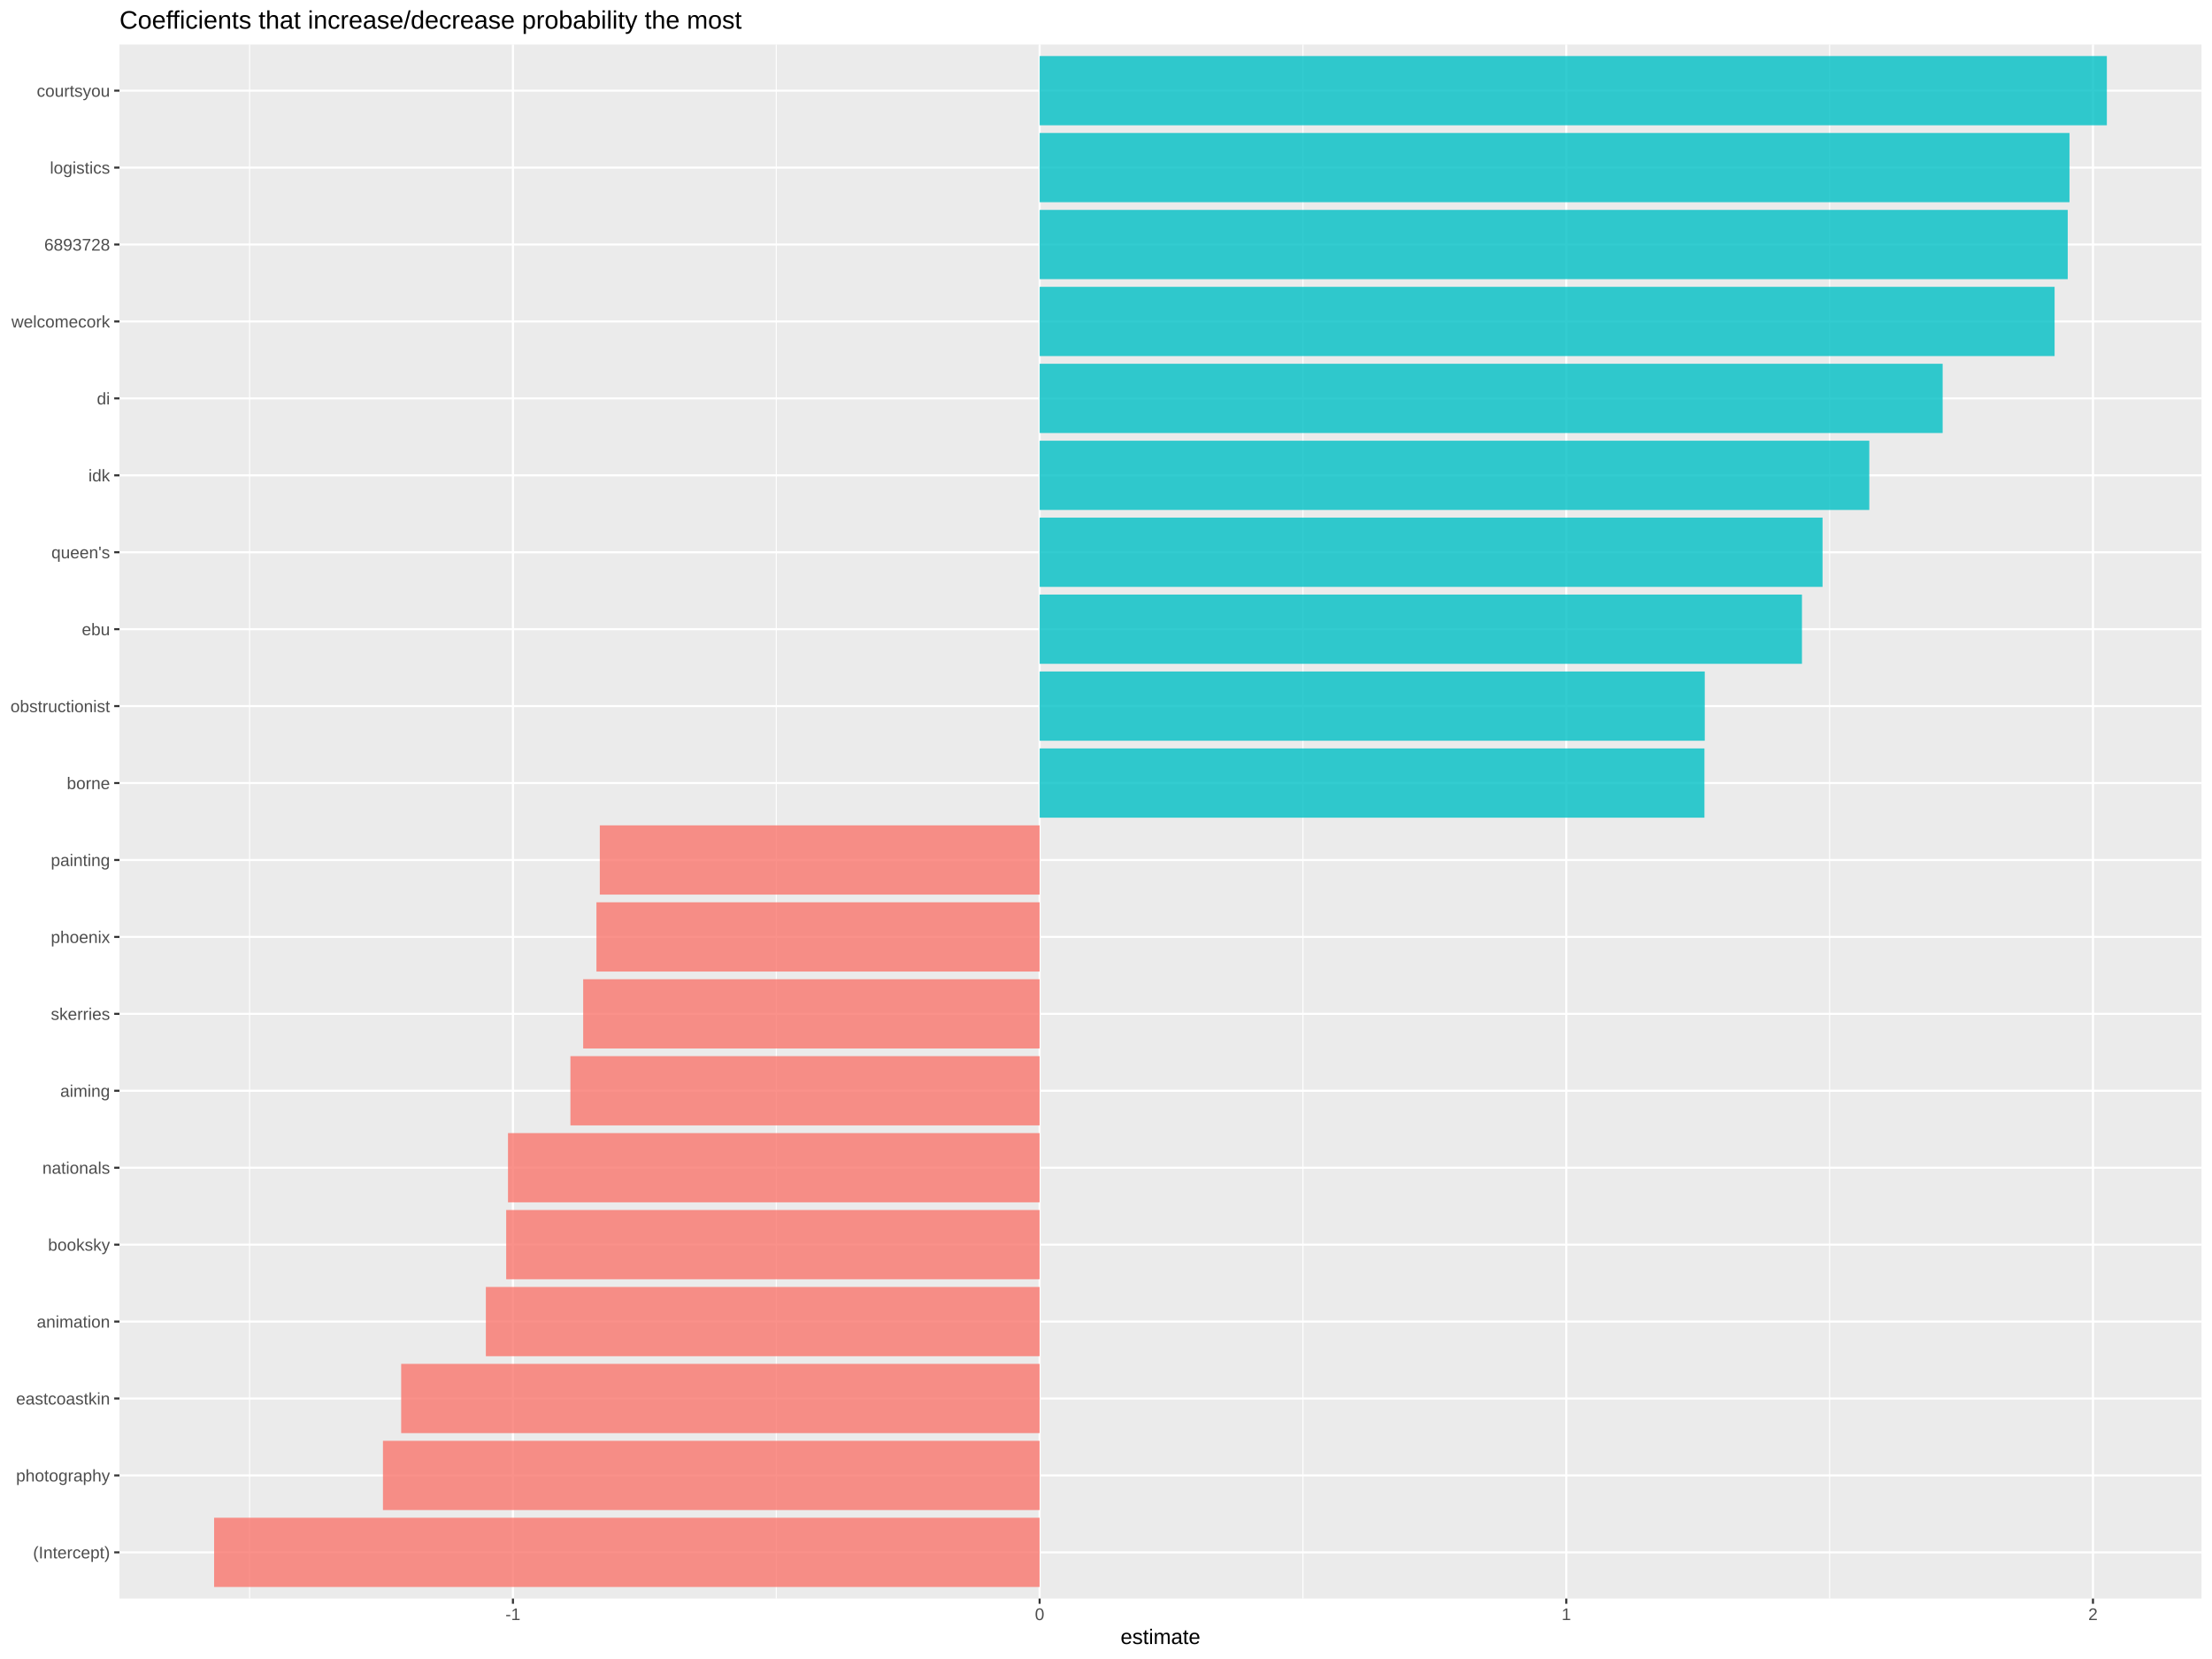
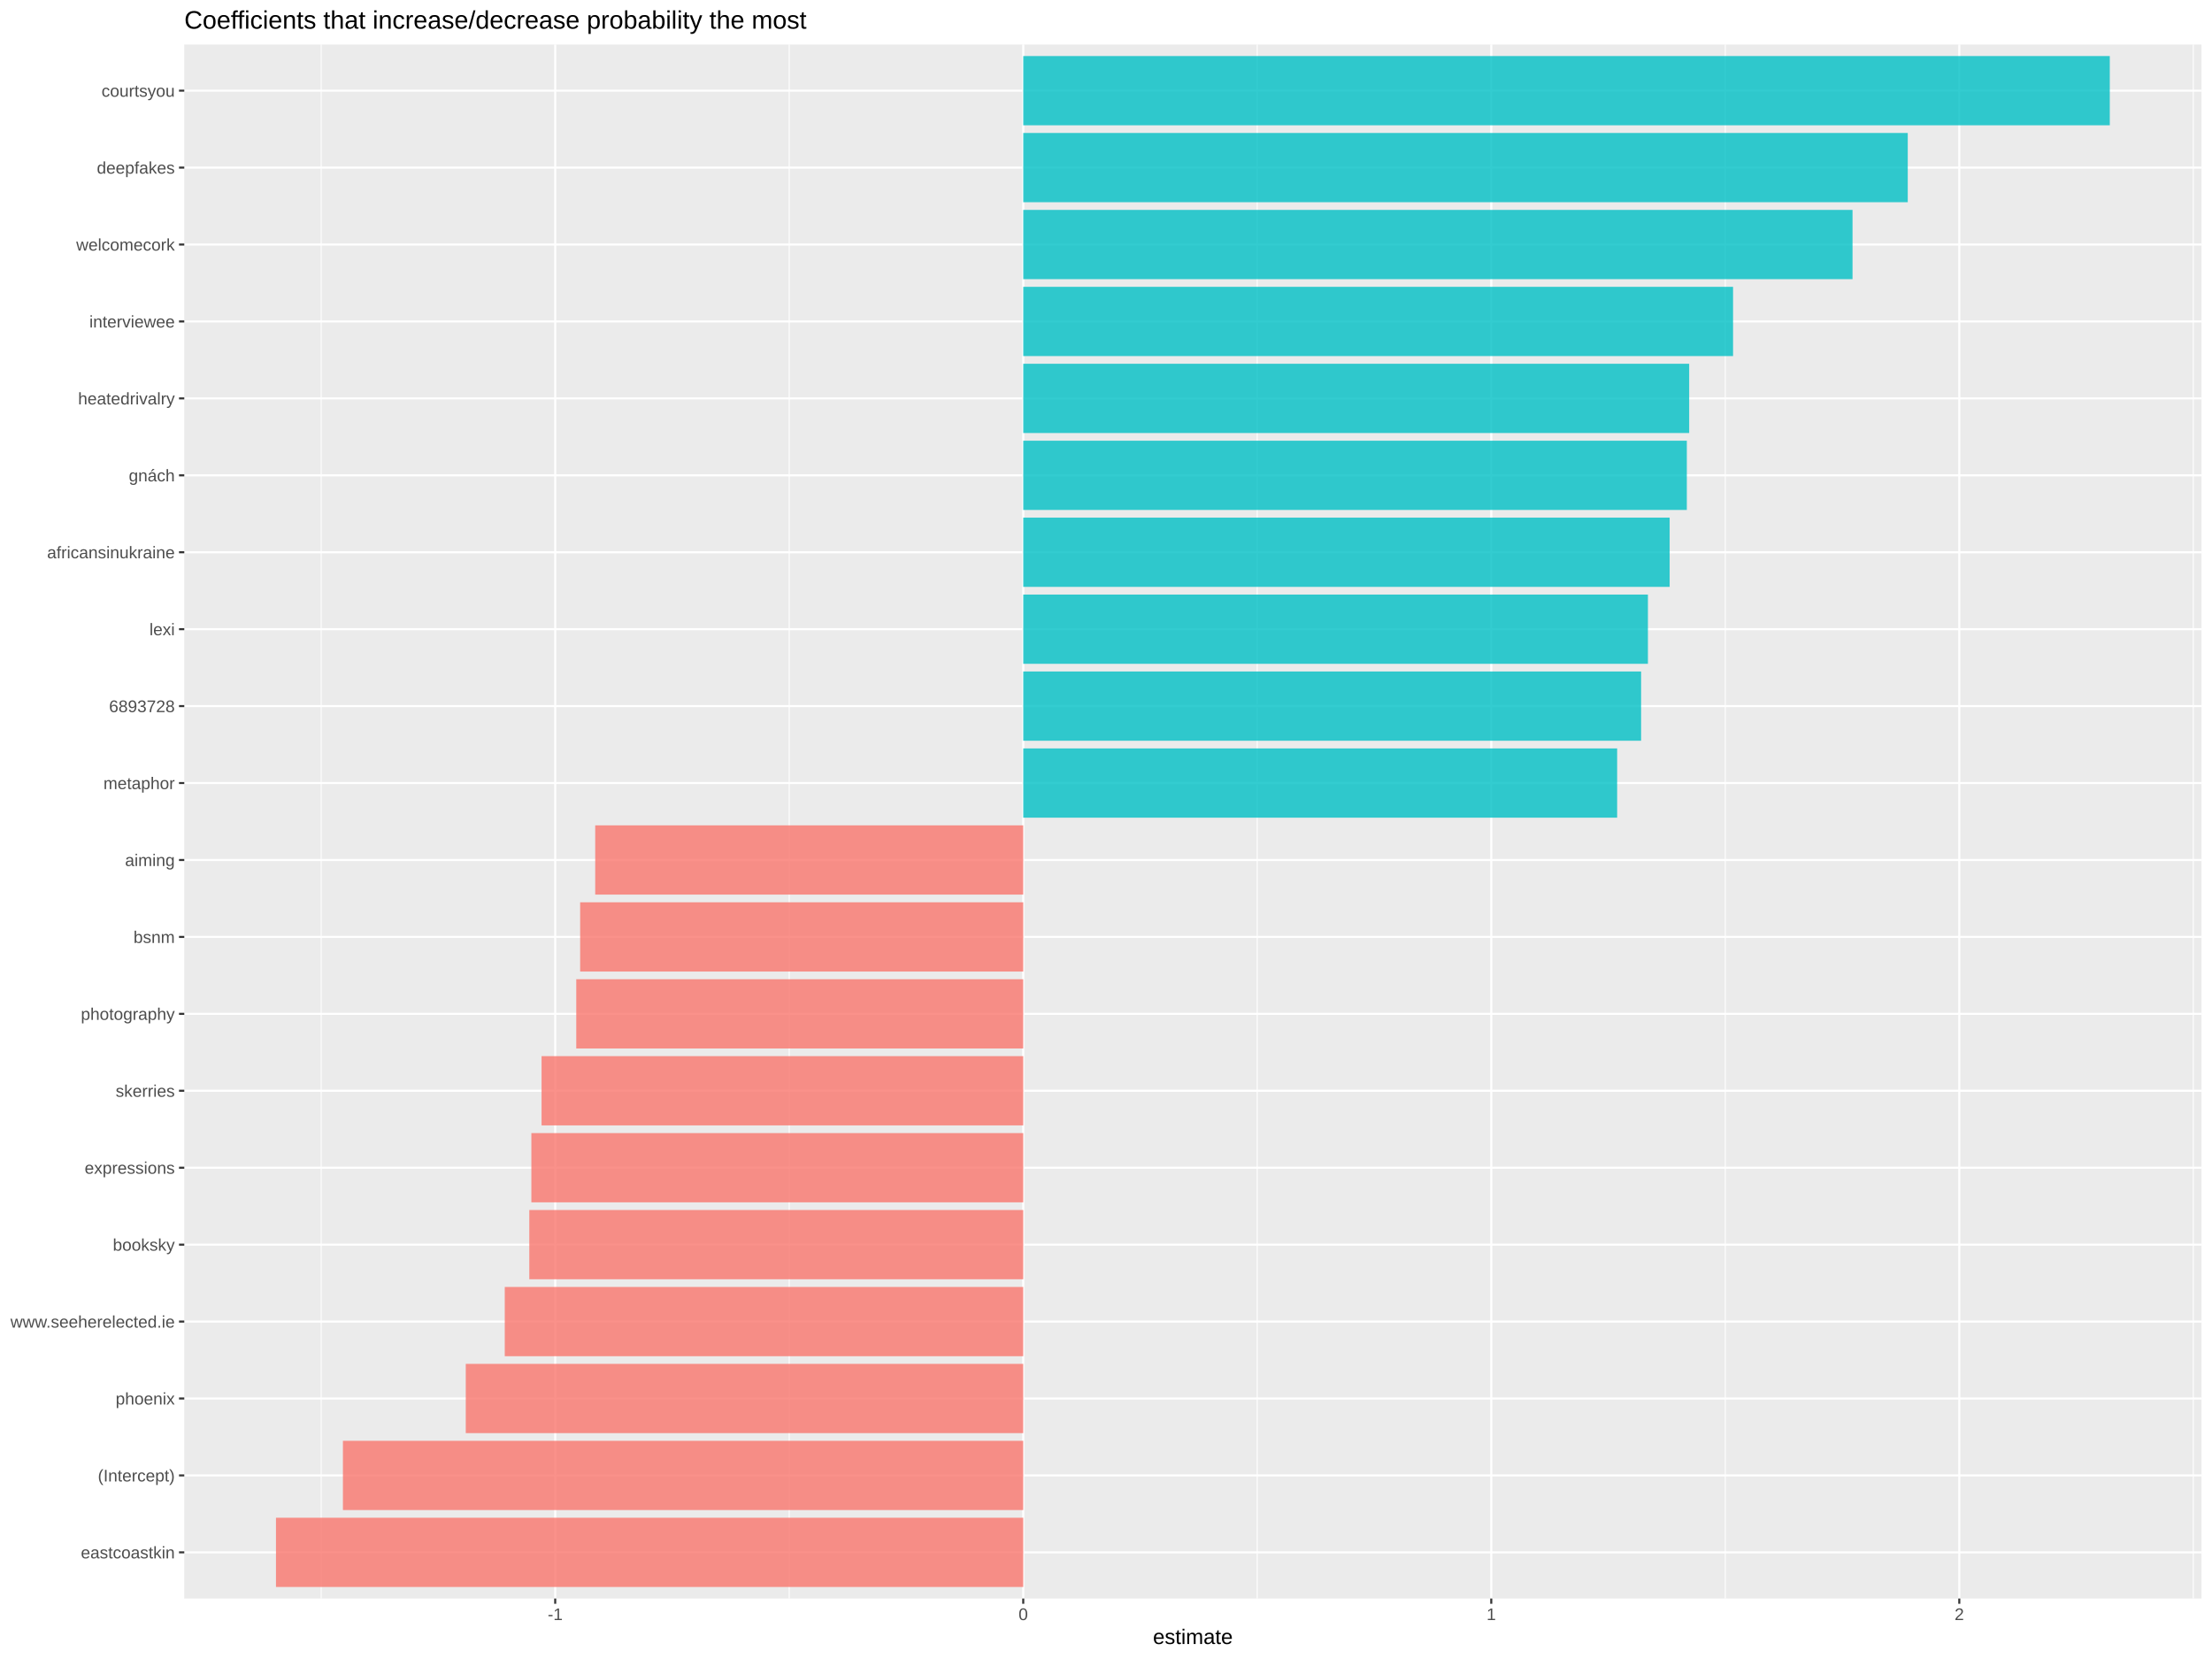
<svg xmlns="http://www.w3.org/2000/svg" width="1152.00pt" height="864.00pt" viewBox="0 0 1152.00 864.00">
  <g class="svglite">
    <defs>
      <style type="text/css">
    .svglite line, .svglite polyline, .svglite polygon, .svglite path, .svglite rect, .svglite circle {
      fill: none;
      stroke: #000000;
      stroke-linecap: round;
      stroke-linejoin: round;
      stroke-miterlimit: 10.00;
    }
    .svglite text {
      white-space: pre;
    }
    .svglite g.glyphgroup path {
      fill: inherit;
      stroke: none;
    }
  </style>
    </defs>
    <rect width="100%" height="100%" style="stroke: none; fill: #FFFFFF;" />
    <defs>
      <clipPath id="cpMC4wMHwxMTUyLjAwfDAuMDB8ODY0LjAw">
        <rect x="0.00" y="0.00" width="1152.00" height="864.00" />
      </clipPath>
    </defs>
    <g clip-path="url(#cpMC4wMHwxMTUyLjAwfDAuMDB8ODY0LjAw)">
      <rect x="0.00" y="0.00" width="1152.00" height="864.00" style="stroke-width: 1.07; stroke: #FFFFFF; fill: #FFFFFF;" />
    </g>
    <defs>
-       <clipPath id="cpNjIuMjJ8MTE0Ni41MnwyMy4xOHw4MzIuNTA=">
-         <rect x="62.22" y="23.18" width="1084.30" height="809.33" />
+       <clipPath id="cpOTUuOTd8MTE0Ni41MnwyMy4xOHw4MzIuNTA=">
+         <rect x="95.97" y="23.18" width="1050.55" height="809.33" />
      </clipPath>
    </defs>
-     <g clip-path="url(#cpNjIuMjJ8MTE0Ni41MnwyMy4xOHw4MzIuNTA=)">
-       <rect x="62.22" y="23.18" width="1084.30" height="809.33" style="stroke-width: 1.07; stroke: none; fill: #EBEBEB;" />
-       <polyline points="129.99,832.50 129.99,23.18 " style="stroke-width: 0.53; stroke: #FFFFFF; stroke-linecap: butt;" />
-       <polyline points="404.28,832.50 404.28,23.18 " style="stroke-width: 0.53; stroke: #FFFFFF; stroke-linecap: butt;" />
-       <polyline points="678.57,832.50 678.57,23.18 " style="stroke-width: 0.53; stroke: #FFFFFF; stroke-linecap: butt;" />
-       <polyline points="952.86,832.50 952.86,23.18 " style="stroke-width: 0.53; stroke: #FFFFFF; stroke-linecap: butt;" />
-       <polyline points="62.22,808.46 1146.52,808.46 " style="stroke-width: 1.07; stroke: #FFFFFF; stroke-linecap: butt;" />
-       <polyline points="62.22,768.40 1146.52,768.40 " style="stroke-width: 1.07; stroke: #FFFFFF; stroke-linecap: butt;" />
-       <polyline points="62.22,728.33 1146.52,728.33 " style="stroke-width: 1.07; stroke: #FFFFFF; stroke-linecap: butt;" />
-       <polyline points="62.22,688.27 1146.52,688.27 " style="stroke-width: 1.07; stroke: #FFFFFF; stroke-linecap: butt;" />
-       <polyline points="62.22,648.20 1146.52,648.20 " style="stroke-width: 1.07; stroke: #FFFFFF; stroke-linecap: butt;" />
-       <polyline points="62.22,608.14 1146.52,608.14 " style="stroke-width: 1.07; stroke: #FFFFFF; stroke-linecap: butt;" />
-       <polyline points="62.22,568.07 1146.52,568.07 " style="stroke-width: 1.07; stroke: #FFFFFF; stroke-linecap: butt;" />
-       <polyline points="62.22,528.00 1146.52,528.00 " style="stroke-width: 1.07; stroke: #FFFFFF; stroke-linecap: butt;" />
-       <polyline points="62.22,487.94 1146.52,487.94 " style="stroke-width: 1.07; stroke: #FFFFFF; stroke-linecap: butt;" />
-       <polyline points="62.22,447.87 1146.52,447.87 " style="stroke-width: 1.07; stroke: #FFFFFF; stroke-linecap: butt;" />
-       <polyline points="62.22,407.81 1146.52,407.81 " style="stroke-width: 1.07; stroke: #FFFFFF; stroke-linecap: butt;" />
-       <polyline points="62.22,367.74 1146.52,367.74 " style="stroke-width: 1.07; stroke: #FFFFFF; stroke-linecap: butt;" />
-       <polyline points="62.22,327.68 1146.52,327.68 " style="stroke-width: 1.07; stroke: #FFFFFF; stroke-linecap: butt;" />
-       <polyline points="62.22,287.61 1146.52,287.61 " style="stroke-width: 1.07; stroke: #FFFFFF; stroke-linecap: butt;" />
-       <polyline points="62.22,247.55 1146.52,247.55 " style="stroke-width: 1.07; stroke: #FFFFFF; stroke-linecap: butt;" />
-       <polyline points="62.22,207.48 1146.52,207.48 " style="stroke-width: 1.07; stroke: #FFFFFF; stroke-linecap: butt;" />
-       <polyline points="62.22,167.41 1146.52,167.41 " style="stroke-width: 1.07; stroke: #FFFFFF; stroke-linecap: butt;" />
-       <polyline points="62.22,127.35 1146.52,127.35 " style="stroke-width: 1.07; stroke: #FFFFFF; stroke-linecap: butt;" />
-       <polyline points="62.22,87.28 1146.52,87.28 " style="stroke-width: 1.07; stroke: #FFFFFF; stroke-linecap: butt;" />
-       <polyline points="62.22,47.22 1146.52,47.22 " style="stroke-width: 1.07; stroke: #FFFFFF; stroke-linecap: butt;" />
-       <polyline points="267.14,832.50 267.14,23.18 " style="stroke-width: 1.07; stroke: #FFFFFF; stroke-linecap: butt;" />
-       <polyline points="541.43,832.50 541.43,23.18 " style="stroke-width: 1.07; stroke: #FFFFFF; stroke-linecap: butt;" />
-       <polyline points="815.72,832.50 815.72,23.18 " style="stroke-width: 1.07; stroke: #FFFFFF; stroke-linecap: butt;" />
-       <polyline points="1090.01,832.50 1090.01,23.18 " style="stroke-width: 1.07; stroke: #FFFFFF; stroke-linecap: butt;" />
-       <rect x="111.51" y="790.43" width="429.92" height="36.06" style="stroke-width: 1.07; stroke: none; stroke-linecap: butt; stroke-linejoin: miter; fill: #F8766D; fill-opacity: 0.80;" />
-       <rect x="208.93" y="710.30" width="332.50" height="36.06" style="stroke-width: 1.07; stroke: none; stroke-linecap: butt; stroke-linejoin: miter; fill: #F8766D; fill-opacity: 0.80;" />
-       <rect x="199.44" y="750.37" width="341.99" height="36.06" style="stroke-width: 1.07; stroke: none; stroke-linecap: butt; stroke-linejoin: miter; fill: #F8766D; fill-opacity: 0.80;" />
-       <rect x="263.62" y="630.17" width="277.81" height="36.06" style="stroke-width: 1.07; stroke: none; stroke-linecap: butt; stroke-linejoin: miter; fill: #F8766D; fill-opacity: 0.80;" />
-       <rect x="312.37" y="429.84" width="229.06" height="36.06" style="stroke-width: 1.07; stroke: none; stroke-linecap: butt; stroke-linejoin: miter; fill: #F8766D; fill-opacity: 0.80;" />
-       <rect x="541.43" y="389.78" width="346.23" height="36.06" style="stroke-width: 1.07; stroke: none; stroke-linecap: butt; stroke-linejoin: miter; fill: #00BFC4; fill-opacity: 0.80;" />
-       <rect x="303.72" y="509.98" width="237.71" height="36.06" style="stroke-width: 1.07; stroke: none; stroke-linecap: butt; stroke-linejoin: miter; fill: #F8766D; fill-opacity: 0.80;" />
-       <rect x="541.43" y="229.52" width="432.09" height="36.06" style="stroke-width: 1.07; stroke: none; stroke-linecap: butt; stroke-linejoin: miter; fill: #00BFC4; fill-opacity: 0.80;" />
-       <rect x="310.62" y="469.91" width="230.81" height="36.06" style="stroke-width: 1.07; stroke: none; stroke-linecap: butt; stroke-linejoin: miter; fill: #F8766D; fill-opacity: 0.80;" />
-       <rect x="297.07" y="550.04" width="244.36" height="36.06" style="stroke-width: 1.07; stroke: none; stroke-linecap: butt; stroke-linejoin: miter; fill: #F8766D; fill-opacity: 0.80;" />
-       <rect x="541.43" y="269.58" width="407.75" height="36.06" style="stroke-width: 1.07; stroke: none; stroke-linecap: butt; stroke-linejoin: miter; fill: #00BFC4; fill-opacity: 0.80;" />
-       <rect x="264.56" y="590.11" width="276.87" height="36.06" style="stroke-width: 1.07; stroke: none; stroke-linecap: butt; stroke-linejoin: miter; fill: #F8766D; fill-opacity: 0.80;" />
-       <rect x="541.43" y="189.45" width="470.29" height="36.06" style="stroke-width: 1.07; stroke: none; stroke-linecap: butt; stroke-linejoin: miter; fill: #00BFC4; fill-opacity: 0.80;" />
-       <rect x="541.43" y="149.38" width="528.59" height="36.06" style="stroke-width: 1.07; stroke: none; stroke-linecap: butt; stroke-linejoin: miter; fill: #00BFC4; fill-opacity: 0.80;" />
-       <rect x="253.03" y="670.24" width="288.40" height="36.06" style="stroke-width: 1.07; stroke: none; stroke-linecap: butt; stroke-linejoin: miter; fill: #F8766D; fill-opacity: 0.80;" />
-       <rect x="541.43" y="29.19" width="555.81" height="36.06" style="stroke-width: 1.07; stroke: none; stroke-linecap: butt; stroke-linejoin: miter; fill: #00BFC4; fill-opacity: 0.80;" />
-       <rect x="541.43" y="69.25" width="536.35" height="36.06" style="stroke-width: 1.07; stroke: none; stroke-linecap: butt; stroke-linejoin: miter; fill: #00BFC4; fill-opacity: 0.80;" />
-       <rect x="541.43" y="109.32" width="535.43" height="36.06" style="stroke-width: 1.07; stroke: none; stroke-linecap: butt; stroke-linejoin: miter; fill: #00BFC4; fill-opacity: 0.80;" />
-       <rect x="541.43" y="309.65" width="397.02" height="36.06" style="stroke-width: 1.07; stroke: none; stroke-linecap: butt; stroke-linejoin: miter; fill: #00BFC4; fill-opacity: 0.80;" />
-       <rect x="541.43" y="349.71" width="346.39" height="36.06" style="stroke-width: 1.07; stroke: none; stroke-linecap: butt; stroke-linejoin: miter; fill: #00BFC4; fill-opacity: 0.80;" />
+     <g clip-path="url(#cpOTUuOTd8MTE0Ni41MnwyMy4xOHw4MzIuNTA=)">
+       <rect x="95.97" y="23.18" width="1050.55" height="809.33" style="stroke-width: 1.07; stroke: none; fill: #EBEBEB;" />
+       <polyline points="167.27,832.50 167.27,23.18 " style="stroke-width: 0.53; stroke: #FFFFFF; stroke-linecap: butt;" />
+       <polyline points="411.02,832.50 411.02,23.18 " style="stroke-width: 0.53; stroke: #FFFFFF; stroke-linecap: butt;" />
+       <polyline points="654.77,832.50 654.77,23.18 " style="stroke-width: 0.53; stroke: #FFFFFF; stroke-linecap: butt;" />
+       <polyline points="898.52,832.50 898.52,23.18 " style="stroke-width: 0.53; stroke: #FFFFFF; stroke-linecap: butt;" />
+       <polyline points="1142.27,832.50 1142.27,23.18 " style="stroke-width: 0.53; stroke: #FFFFFF; stroke-linecap: butt;" />
+       <polyline points="95.97,808.46 1146.52,808.46 " style="stroke-width: 1.07; stroke: #FFFFFF; stroke-linecap: butt;" />
+       <polyline points="95.97,768.40 1146.52,768.40 " style="stroke-width: 1.07; stroke: #FFFFFF; stroke-linecap: butt;" />
+       <polyline points="95.97,728.33 1146.52,728.33 " style="stroke-width: 1.07; stroke: #FFFFFF; stroke-linecap: butt;" />
+       <polyline points="95.97,688.27 1146.52,688.27 " style="stroke-width: 1.07; stroke: #FFFFFF; stroke-linecap: butt;" />
+       <polyline points="95.97,648.20 1146.52,648.20 " style="stroke-width: 1.07; stroke: #FFFFFF; stroke-linecap: butt;" />
+       <polyline points="95.97,608.14 1146.52,608.14 " style="stroke-width: 1.07; stroke: #FFFFFF; stroke-linecap: butt;" />
+       <polyline points="95.97,568.07 1146.52,568.07 " style="stroke-width: 1.07; stroke: #FFFFFF; stroke-linecap: butt;" />
+       <polyline points="95.97,528.00 1146.52,528.00 " style="stroke-width: 1.07; stroke: #FFFFFF; stroke-linecap: butt;" />
+       <polyline points="95.97,487.94 1146.52,487.94 " style="stroke-width: 1.07; stroke: #FFFFFF; stroke-linecap: butt;" />
+       <polyline points="95.97,447.87 1146.52,447.87 " style="stroke-width: 1.07; stroke: #FFFFFF; stroke-linecap: butt;" />
+       <polyline points="95.97,407.81 1146.52,407.81 " style="stroke-width: 1.07; stroke: #FFFFFF; stroke-linecap: butt;" />
+       <polyline points="95.97,367.74 1146.52,367.74 " style="stroke-width: 1.07; stroke: #FFFFFF; stroke-linecap: butt;" />
+       <polyline points="95.97,327.68 1146.52,327.68 " style="stroke-width: 1.07; stroke: #FFFFFF; stroke-linecap: butt;" />
+       <polyline points="95.97,287.61 1146.52,287.61 " style="stroke-width: 1.07; stroke: #FFFFFF; stroke-linecap: butt;" />
+       <polyline points="95.97,247.55 1146.52,247.55 " style="stroke-width: 1.07; stroke: #FFFFFF; stroke-linecap: butt;" />
+       <polyline points="95.97,207.48 1146.52,207.48 " style="stroke-width: 1.07; stroke: #FFFFFF; stroke-linecap: butt;" />
+       <polyline points="95.97,167.41 1146.52,167.41 " style="stroke-width: 1.07; stroke: #FFFFFF; stroke-linecap: butt;" />
+       <polyline points="95.97,127.35 1146.52,127.35 " style="stroke-width: 1.07; stroke: #FFFFFF; stroke-linecap: butt;" />
+       <polyline points="95.97,87.28 1146.52,87.28 " style="stroke-width: 1.07; stroke: #FFFFFF; stroke-linecap: butt;" />
+       <polyline points="95.97,47.22 1146.52,47.22 " style="stroke-width: 1.07; stroke: #FFFFFF; stroke-linecap: butt;" />
+       <polyline points="289.15,832.50 289.15,23.18 " style="stroke-width: 1.07; stroke: #FFFFFF; stroke-linecap: butt;" />
+       <polyline points="532.90,832.50 532.90,23.18 " style="stroke-width: 1.07; stroke: #FFFFFF; stroke-linecap: butt;" />
+       <polyline points="776.64,832.50 776.64,23.18 " style="stroke-width: 1.07; stroke: #FFFFFF; stroke-linecap: butt;" />
+       <polyline points="1020.39,832.50 1020.39,23.18 " style="stroke-width: 1.07; stroke: #FFFFFF; stroke-linecap: butt;" />
+       <rect x="178.59" y="750.37" width="354.30" height="36.06" style="stroke-width: 1.07; stroke: none; stroke-linecap: butt; stroke-linejoin: miter; fill: #F8766D; fill-opacity: 0.80;" />
+       <rect x="143.73" y="790.43" width="389.17" height="36.06" style="stroke-width: 1.07; stroke: none; stroke-linecap: butt; stroke-linejoin: miter; fill: #F8766D; fill-opacity: 0.80;" />
+       <rect x="300.11" y="509.98" width="232.78" height="36.06" style="stroke-width: 1.07; stroke: none; stroke-linecap: butt; stroke-linejoin: miter; fill: #F8766D; fill-opacity: 0.80;" />
+       <rect x="275.66" y="630.17" width="257.24" height="36.06" style="stroke-width: 1.07; stroke: none; stroke-linecap: butt; stroke-linejoin: miter; fill: #F8766D; fill-opacity: 0.80;" />
+       <rect x="262.88" y="670.24" width="270.01" height="36.06" style="stroke-width: 1.07; stroke: none; stroke-linecap: butt; stroke-linejoin: miter; fill: #F8766D; fill-opacity: 0.80;" />
+       <rect x="302.14" y="469.91" width="230.76" height="36.06" style="stroke-width: 1.07; stroke: none; stroke-linecap: butt; stroke-linejoin: miter; fill: #F8766D; fill-opacity: 0.80;" />
+       <rect x="282.04" y="550.04" width="250.86" height="36.06" style="stroke-width: 1.07; stroke: none; stroke-linecap: butt; stroke-linejoin: miter; fill: #F8766D; fill-opacity: 0.80;" />
+       <rect x="242.57" y="710.30" width="290.32" height="36.06" style="stroke-width: 1.07; stroke: none; stroke-linecap: butt; stroke-linejoin: miter; fill: #F8766D; fill-opacity: 0.80;" />
+       <rect x="276.74" y="590.11" width="256.16" height="36.06" style="stroke-width: 1.07; stroke: none; stroke-linecap: butt; stroke-linejoin: miter; fill: #F8766D; fill-opacity: 0.80;" />
+       <rect x="309.99" y="429.84" width="222.90" height="36.06" style="stroke-width: 1.07; stroke: none; stroke-linecap: butt; stroke-linejoin: miter; fill: #F8766D; fill-opacity: 0.80;" />
+       <rect x="532.90" y="109.32" width="431.89" height="36.06" style="stroke-width: 1.07; stroke: none; stroke-linecap: butt; stroke-linejoin: miter; fill: #00BFC4; fill-opacity: 0.80;" />
+       <rect x="532.90" y="229.52" width="345.59" height="36.06" style="stroke-width: 1.07; stroke: none; stroke-linecap: butt; stroke-linejoin: miter; fill: #00BFC4; fill-opacity: 0.80;" />
+       <rect x="532.90" y="189.45" width="346.82" height="36.06" style="stroke-width: 1.07; stroke: none; stroke-linecap: butt; stroke-linejoin: miter; fill: #00BFC4; fill-opacity: 0.80;" />
+       <rect x="532.90" y="69.25" width="460.65" height="36.06" style="stroke-width: 1.07; stroke: none; stroke-linecap: butt; stroke-linejoin: miter; fill: #00BFC4; fill-opacity: 0.80;" />
+       <rect x="532.90" y="29.19" width="565.87" height="36.06" style="stroke-width: 1.07; stroke: none; stroke-linecap: butt; stroke-linejoin: miter; fill: #00BFC4; fill-opacity: 0.80;" />
+       <rect x="532.90" y="149.38" width="369.67" height="36.06" style="stroke-width: 1.07; stroke: none; stroke-linecap: butt; stroke-linejoin: miter; fill: #00BFC4; fill-opacity: 0.80;" />
+       <rect x="532.90" y="389.78" width="309.30" height="36.06" style="stroke-width: 1.07; stroke: none; stroke-linecap: butt; stroke-linejoin: miter; fill: #00BFC4; fill-opacity: 0.80;" />
+       <rect x="532.90" y="309.65" width="325.33" height="36.06" style="stroke-width: 1.07; stroke: none; stroke-linecap: butt; stroke-linejoin: miter; fill: #00BFC4; fill-opacity: 0.80;" />
+       <rect x="532.90" y="349.71" width="321.78" height="36.06" style="stroke-width: 1.07; stroke: none; stroke-linecap: butt; stroke-linejoin: miter; fill: #00BFC4; fill-opacity: 0.80;" />
+       <rect x="532.90" y="269.58" width="336.64" height="36.06" style="stroke-width: 1.07; stroke: none; stroke-linecap: butt; stroke-linejoin: miter; fill: #00BFC4; fill-opacity: 0.80;" />
    </g>
    <g clip-path="url(#cpMC4wMHwxMTUyLjAwfDAuMDB8ODY0LjAw)">
-       <text x="57.29" y="811.61" text-anchor="end" style="font-size: 8.80px;fill: #4D4D4D; font-family: &quot;Arial&quot;;" textLength="40.05px" lengthAdjust="spacingAndGlyphs">(Intercept)</text>
-       <text x="57.29" y="771.55" text-anchor="end" style="font-size: 8.80px;fill: #4D4D4D; font-family: &quot;Arial&quot;;" textLength="48.89px" lengthAdjust="spacingAndGlyphs">photography</text>
-       <text x="57.29" y="731.48" text-anchor="end" style="font-size: 8.80px;fill: #4D4D4D; font-family: &quot;Arial&quot;;" textLength="48.91px" lengthAdjust="spacingAndGlyphs">eastcoastkin</text>
-       <text x="57.29" y="691.42" text-anchor="end" style="font-size: 8.80px;fill: #4D4D4D; font-family: &quot;Arial&quot;;" textLength="38.12px" lengthAdjust="spacingAndGlyphs">animation</text>
-       <text x="57.29" y="651.35" text-anchor="end" style="font-size: 8.80px;fill: #4D4D4D; font-family: &quot;Arial&quot;;" textLength="32.30px" lengthAdjust="spacingAndGlyphs">booksky</text>
-       <text x="57.29" y="611.29" text-anchor="end" style="font-size: 8.80px;fill: #4D4D4D; font-family: &quot;Arial&quot;;" textLength="35.20px" lengthAdjust="spacingAndGlyphs">nationals</text>
-       <text x="57.29" y="571.22" text-anchor="end" style="font-size: 8.80px;fill: #4D4D4D; font-family: &quot;Arial&quot;;" textLength="25.91px" lengthAdjust="spacingAndGlyphs">aiming</text>
-       <text x="57.29" y="531.15" text-anchor="end" style="font-size: 8.80px;fill: #4D4D4D; font-family: &quot;Arial&quot;;" textLength="30.80px" lengthAdjust="spacingAndGlyphs">skerries</text>
-       <text x="57.29" y="491.09" text-anchor="end" style="font-size: 8.80px;fill: #4D4D4D; font-family: &quot;Arial&quot;;" textLength="30.81px" lengthAdjust="spacingAndGlyphs">phoenix</text>
-       <text x="57.29" y="451.02" text-anchor="end" style="font-size: 8.80px;fill: #4D4D4D; font-family: &quot;Arial&quot;;" textLength="30.80px" lengthAdjust="spacingAndGlyphs">painting</text>
-       <text x="57.29" y="410.96" text-anchor="end" style="font-size: 8.80px;fill: #4D4D4D; font-family: &quot;Arial&quot;;" textLength="22.48px" lengthAdjust="spacingAndGlyphs">borne</text>
-       <text x="57.29" y="370.89" text-anchor="end" style="font-size: 8.80px;fill: #4D4D4D; font-family: &quot;Arial&quot;;" textLength="51.81px" lengthAdjust="spacingAndGlyphs">obstructionist</text>
-       <text x="57.29" y="330.83" text-anchor="end" style="font-size: 8.80px;fill: #4D4D4D; font-family: &quot;Arial&quot;;" textLength="14.67px" lengthAdjust="spacingAndGlyphs">ebu</text>
-       <text x="57.29" y="290.76" text-anchor="end" style="font-size: 8.80px;fill: #4D4D4D; font-family: &quot;Arial&quot;;" textLength="30.53px" lengthAdjust="spacingAndGlyphs">queen's</text>
-       <text x="57.29" y="250.70" text-anchor="end" style="font-size: 8.80px;fill: #4D4D4D; font-family: &quot;Arial&quot;;" textLength="11.25px" lengthAdjust="spacingAndGlyphs">idk</text>
-       <text x="57.29" y="210.63" text-anchor="end" style="font-size: 8.80px;fill: #4D4D4D; font-family: &quot;Arial&quot;;" textLength="6.84px" lengthAdjust="spacingAndGlyphs">di</text>
-       <text x="57.29" y="170.56" text-anchor="end" style="font-size: 8.80px;fill: #4D4D4D; font-family: &quot;Arial&quot;;" textLength="51.34px" lengthAdjust="spacingAndGlyphs">welcomecork</text>
-       <text x="57.29" y="130.50" text-anchor="end" style="font-size: 8.80px;fill: #4D4D4D; font-family: &quot;Arial&quot;;" textLength="34.23px" lengthAdjust="spacingAndGlyphs">6893728</text>
-       <text x="57.29" y="90.43" text-anchor="end" style="font-size: 8.80px;fill: #4D4D4D; font-family: &quot;Arial&quot;;" textLength="31.30px" lengthAdjust="spacingAndGlyphs">logistics</text>
-       <text x="57.29" y="50.37" text-anchor="end" style="font-size: 8.80px;fill: #4D4D4D; font-family: &quot;Arial&quot;;" textLength="38.14px" lengthAdjust="spacingAndGlyphs">courtsyou</text>
-       <polyline points="59.48,808.46 62.22,808.46 " style="stroke-width: 1.07; stroke: #333333; stroke-linecap: butt;" />
-       <polyline points="59.48,768.40 62.22,768.40 " style="stroke-width: 1.07; stroke: #333333; stroke-linecap: butt;" />
-       <polyline points="59.48,728.33 62.22,728.33 " style="stroke-width: 1.07; stroke: #333333; stroke-linecap: butt;" />
-       <polyline points="59.48,688.27 62.22,688.27 " style="stroke-width: 1.07; stroke: #333333; stroke-linecap: butt;" />
-       <polyline points="59.48,648.20 62.22,648.20 " style="stroke-width: 1.07; stroke: #333333; stroke-linecap: butt;" />
-       <polyline points="59.48,608.14 62.22,608.14 " style="stroke-width: 1.07; stroke: #333333; stroke-linecap: butt;" />
-       <polyline points="59.48,568.07 62.22,568.07 " style="stroke-width: 1.07; stroke: #333333; stroke-linecap: butt;" />
-       <polyline points="59.48,528.00 62.22,528.00 " style="stroke-width: 1.07; stroke: #333333; stroke-linecap: butt;" />
-       <polyline points="59.48,487.94 62.22,487.94 " style="stroke-width: 1.07; stroke: #333333; stroke-linecap: butt;" />
-       <polyline points="59.48,447.87 62.22,447.87 " style="stroke-width: 1.07; stroke: #333333; stroke-linecap: butt;" />
-       <polyline points="59.48,407.81 62.22,407.81 " style="stroke-width: 1.07; stroke: #333333; stroke-linecap: butt;" />
-       <polyline points="59.48,367.74 62.22,367.74 " style="stroke-width: 1.07; stroke: #333333; stroke-linecap: butt;" />
-       <polyline points="59.48,327.68 62.22,327.68 " style="stroke-width: 1.07; stroke: #333333; stroke-linecap: butt;" />
-       <polyline points="59.48,287.61 62.22,287.61 " style="stroke-width: 1.07; stroke: #333333; stroke-linecap: butt;" />
-       <polyline points="59.48,247.55 62.22,247.55 " style="stroke-width: 1.07; stroke: #333333; stroke-linecap: butt;" />
-       <polyline points="59.48,207.48 62.22,207.48 " style="stroke-width: 1.07; stroke: #333333; stroke-linecap: butt;" />
-       <polyline points="59.48,167.41 62.22,167.41 " style="stroke-width: 1.07; stroke: #333333; stroke-linecap: butt;" />
-       <polyline points="59.48,127.35 62.22,127.35 " style="stroke-width: 1.07; stroke: #333333; stroke-linecap: butt;" />
-       <polyline points="59.48,87.28 62.22,87.28 " style="stroke-width: 1.07; stroke: #333333; stroke-linecap: butt;" />
-       <polyline points="59.48,47.22 62.22,47.22 " style="stroke-width: 1.07; stroke: #333333; stroke-linecap: butt;" />
-       <polyline points="267.14,835.24 267.14,832.50 " style="stroke-width: 1.07; stroke: #333333; stroke-linecap: butt;" />
-       <polyline points="541.43,835.24 541.43,832.50 " style="stroke-width: 1.07; stroke: #333333; stroke-linecap: butt;" />
-       <polyline points="815.72,835.24 815.72,832.50 " style="stroke-width: 1.07; stroke: #333333; stroke-linecap: butt;" />
-       <polyline points="1090.01,835.24 1090.01,832.50 " style="stroke-width: 1.07; stroke: #333333; stroke-linecap: butt;" />
-       <text x="267.14" y="843.74" text-anchor="middle" style="font-size: 8.80px;fill: #4D4D4D; font-family: &quot;Arial&quot;;" textLength="7.81px" lengthAdjust="spacingAndGlyphs">-1</text>
-       <text x="541.43" y="843.74" text-anchor="middle" style="font-size: 8.80px;fill: #4D4D4D; font-family: &quot;Arial&quot;;" textLength="4.89px" lengthAdjust="spacingAndGlyphs">0</text>
-       <text x="815.72" y="843.74" text-anchor="middle" style="font-size: 8.80px;fill: #4D4D4D; font-family: &quot;Arial&quot;;" textLength="4.89px" lengthAdjust="spacingAndGlyphs">1</text>
-       <text x="1090.01" y="843.74" text-anchor="middle" style="font-size: 8.80px;fill: #4D4D4D; font-family: &quot;Arial&quot;;" textLength="4.89px" lengthAdjust="spacingAndGlyphs">2</text>
-       <text x="604.37" y="856.20" text-anchor="middle" style="font-size: 11.00px; font-family: &quot;Arial&quot;;" textLength="41.59px" lengthAdjust="spacingAndGlyphs">estimate</text>
-       <text x="62.22" y="14.93" style="font-size: 13.20px; font-family: &quot;Arial&quot;;" textLength="323.56px" lengthAdjust="spacingAndGlyphs">Coefficients that increase/decrease probability the most</text>
+       <text x="91.04" y="811.61" text-anchor="end" style="font-size: 8.80px;fill: #4D4D4D; font-family: &quot;Arial&quot;;" textLength="48.91px" lengthAdjust="spacingAndGlyphs">eastcoastkin</text>
+       <text x="91.04" y="771.55" text-anchor="end" style="font-size: 8.80px;fill: #4D4D4D; font-family: &quot;Arial&quot;;" textLength="40.05px" lengthAdjust="spacingAndGlyphs">(Intercept)</text>
+       <text x="91.04" y="731.48" text-anchor="end" style="font-size: 8.80px;fill: #4D4D4D; font-family: &quot;Arial&quot;;" textLength="30.81px" lengthAdjust="spacingAndGlyphs">phoenix</text>
+       <text x="91.04" y="691.42" text-anchor="end" style="font-size: 8.80px;fill: #4D4D4D; font-family: &quot;Arial&quot;;" textLength="85.56px" lengthAdjust="spacingAndGlyphs">www.seeherelected.ie</text>
+       <text x="91.04" y="651.35" text-anchor="end" style="font-size: 8.80px;fill: #4D4D4D; font-family: &quot;Arial&quot;;" textLength="32.30px" lengthAdjust="spacingAndGlyphs">booksky</text>
+       <text x="91.04" y="611.29" text-anchor="end" style="font-size: 8.80px;fill: #4D4D4D; font-family: &quot;Arial&quot;;" textLength="46.95px" lengthAdjust="spacingAndGlyphs">expressions</text>
+       <text x="91.04" y="571.22" text-anchor="end" style="font-size: 8.80px;fill: #4D4D4D; font-family: &quot;Arial&quot;;" textLength="30.80px" lengthAdjust="spacingAndGlyphs">skerries</text>
+       <text x="91.04" y="531.15" text-anchor="end" style="font-size: 8.80px;fill: #4D4D4D; font-family: &quot;Arial&quot;;" textLength="48.89px" lengthAdjust="spacingAndGlyphs">photography</text>
+       <text x="91.04" y="491.09" text-anchor="end" style="font-size: 8.80px;fill: #4D4D4D; font-family: &quot;Arial&quot;;" textLength="21.52px" lengthAdjust="spacingAndGlyphs">bsnm</text>
+       <text x="91.04" y="451.02" text-anchor="end" style="font-size: 8.80px;fill: #4D4D4D; font-family: &quot;Arial&quot;;" textLength="25.91px" lengthAdjust="spacingAndGlyphs">aiming</text>
+       <text x="91.04" y="410.96" text-anchor="end" style="font-size: 8.80px;fill: #4D4D4D; font-family: &quot;Arial&quot;;" textLength="37.14px" lengthAdjust="spacingAndGlyphs">metaphor</text>
+       <text x="91.04" y="370.89" text-anchor="end" style="font-size: 8.80px;fill: #4D4D4D; font-family: &quot;Arial&quot;;" textLength="34.23px" lengthAdjust="spacingAndGlyphs">6893728</text>
+       <text x="91.04" y="330.83" text-anchor="end" style="font-size: 8.80px;fill: #4D4D4D; font-family: &quot;Arial&quot;;" textLength="13.20px" lengthAdjust="spacingAndGlyphs">lexi</text>
+       <text x="91.04" y="290.76" text-anchor="end" style="font-size: 8.80px;fill: #4D4D4D; font-family: &quot;Arial&quot;;" textLength="66.48px" lengthAdjust="spacingAndGlyphs">africansinukraine</text>
+       <text x="91.04" y="250.70" text-anchor="end" style="font-size: 8.80px;fill: #4D4D4D; font-family: &quot;Arial&quot;;" textLength="23.97px" lengthAdjust="spacingAndGlyphs">gnách</text>
+       <text x="91.04" y="210.63" text-anchor="end" style="font-size: 8.80px;fill: #4D4D4D; font-family: &quot;Arial&quot;;" textLength="50.34px" lengthAdjust="spacingAndGlyphs">heatedrivalry</text>
+       <text x="91.04" y="170.56" text-anchor="end" style="font-size: 8.80px;fill: #4D4D4D; font-family: &quot;Arial&quot;;" textLength="44.48px" lengthAdjust="spacingAndGlyphs">interviewee</text>
+       <text x="91.04" y="130.50" text-anchor="end" style="font-size: 8.80px;fill: #4D4D4D; font-family: &quot;Arial&quot;;" textLength="51.34px" lengthAdjust="spacingAndGlyphs">welcomecork</text>
+       <text x="91.04" y="90.43" text-anchor="end" style="font-size: 8.80px;fill: #4D4D4D; font-family: &quot;Arial&quot;;" textLength="40.59px" lengthAdjust="spacingAndGlyphs">deepfakes</text>
+       <text x="91.04" y="50.37" text-anchor="end" style="font-size: 8.80px;fill: #4D4D4D; font-family: &quot;Arial&quot;;" textLength="38.14px" lengthAdjust="spacingAndGlyphs">courtsyou</text>
+       <polyline points="93.23,808.46 95.97,808.46 " style="stroke-width: 1.07; stroke: #333333; stroke-linecap: butt;" />
+       <polyline points="93.23,768.40 95.97,768.40 " style="stroke-width: 1.07; stroke: #333333; stroke-linecap: butt;" />
+       <polyline points="93.23,728.33 95.97,728.33 " style="stroke-width: 1.07; stroke: #333333; stroke-linecap: butt;" />
+       <polyline points="93.23,688.27 95.97,688.27 " style="stroke-width: 1.07; stroke: #333333; stroke-linecap: butt;" />
+       <polyline points="93.23,648.20 95.97,648.20 " style="stroke-width: 1.07; stroke: #333333; stroke-linecap: butt;" />
+       <polyline points="93.23,608.14 95.97,608.14 " style="stroke-width: 1.07; stroke: #333333; stroke-linecap: butt;" />
+       <polyline points="93.23,568.07 95.97,568.07 " style="stroke-width: 1.07; stroke: #333333; stroke-linecap: butt;" />
+       <polyline points="93.23,528.00 95.97,528.00 " style="stroke-width: 1.07; stroke: #333333; stroke-linecap: butt;" />
+       <polyline points="93.23,487.94 95.97,487.94 " style="stroke-width: 1.07; stroke: #333333; stroke-linecap: butt;" />
+       <polyline points="93.23,447.87 95.97,447.87 " style="stroke-width: 1.07; stroke: #333333; stroke-linecap: butt;" />
+       <polyline points="93.23,407.81 95.97,407.81 " style="stroke-width: 1.07; stroke: #333333; stroke-linecap: butt;" />
+       <polyline points="93.23,367.74 95.97,367.74 " style="stroke-width: 1.07; stroke: #333333; stroke-linecap: butt;" />
+       <polyline points="93.23,327.68 95.97,327.68 " style="stroke-width: 1.07; stroke: #333333; stroke-linecap: butt;" />
+       <polyline points="93.23,287.61 95.97,287.61 " style="stroke-width: 1.07; stroke: #333333; stroke-linecap: butt;" />
+       <polyline points="93.23,247.55 95.97,247.55 " style="stroke-width: 1.07; stroke: #333333; stroke-linecap: butt;" />
+       <polyline points="93.23,207.48 95.97,207.48 " style="stroke-width: 1.07; stroke: #333333; stroke-linecap: butt;" />
+       <polyline points="93.23,167.41 95.97,167.41 " style="stroke-width: 1.07; stroke: #333333; stroke-linecap: butt;" />
+       <polyline points="93.23,127.35 95.97,127.35 " style="stroke-width: 1.07; stroke: #333333; stroke-linecap: butt;" />
+       <polyline points="93.23,87.28 95.97,87.28 " style="stroke-width: 1.07; stroke: #333333; stroke-linecap: butt;" />
+       <polyline points="93.23,47.22 95.97,47.22 " style="stroke-width: 1.07; stroke: #333333; stroke-linecap: butt;" />
+       <polyline points="289.15,835.24 289.15,832.50 " style="stroke-width: 1.07; stroke: #333333; stroke-linecap: butt;" />
+       <polyline points="532.90,835.24 532.90,832.50 " style="stroke-width: 1.07; stroke: #333333; stroke-linecap: butt;" />
+       <polyline points="776.64,835.24 776.64,832.50 " style="stroke-width: 1.07; stroke: #333333; stroke-linecap: butt;" />
+       <polyline points="1020.39,835.24 1020.39,832.50 " style="stroke-width: 1.07; stroke: #333333; stroke-linecap: butt;" />
+       <text x="289.15" y="843.74" text-anchor="middle" style="font-size: 8.80px;fill: #4D4D4D; font-family: &quot;Arial&quot;;" textLength="7.81px" lengthAdjust="spacingAndGlyphs">-1</text>
+       <text x="532.90" y="843.74" text-anchor="middle" style="font-size: 8.80px;fill: #4D4D4D; font-family: &quot;Arial&quot;;" textLength="4.89px" lengthAdjust="spacingAndGlyphs">0</text>
+       <text x="776.64" y="843.74" text-anchor="middle" style="font-size: 8.80px;fill: #4D4D4D; font-family: &quot;Arial&quot;;" textLength="4.89px" lengthAdjust="spacingAndGlyphs">1</text>
+       <text x="1020.39" y="843.74" text-anchor="middle" style="font-size: 8.80px;fill: #4D4D4D; font-family: &quot;Arial&quot;;" textLength="4.89px" lengthAdjust="spacingAndGlyphs">2</text>
+       <text x="621.25" y="856.20" text-anchor="middle" style="font-size: 11.00px; font-family: &quot;Arial&quot;;" textLength="41.59px" lengthAdjust="spacingAndGlyphs">estimate</text>
+       <text x="95.97" y="14.93" style="font-size: 13.20px; font-family: &quot;Arial&quot;;" textLength="323.56px" lengthAdjust="spacingAndGlyphs">Coefficients that increase/decrease probability the most</text>
    </g>
  </g>
</svg>
